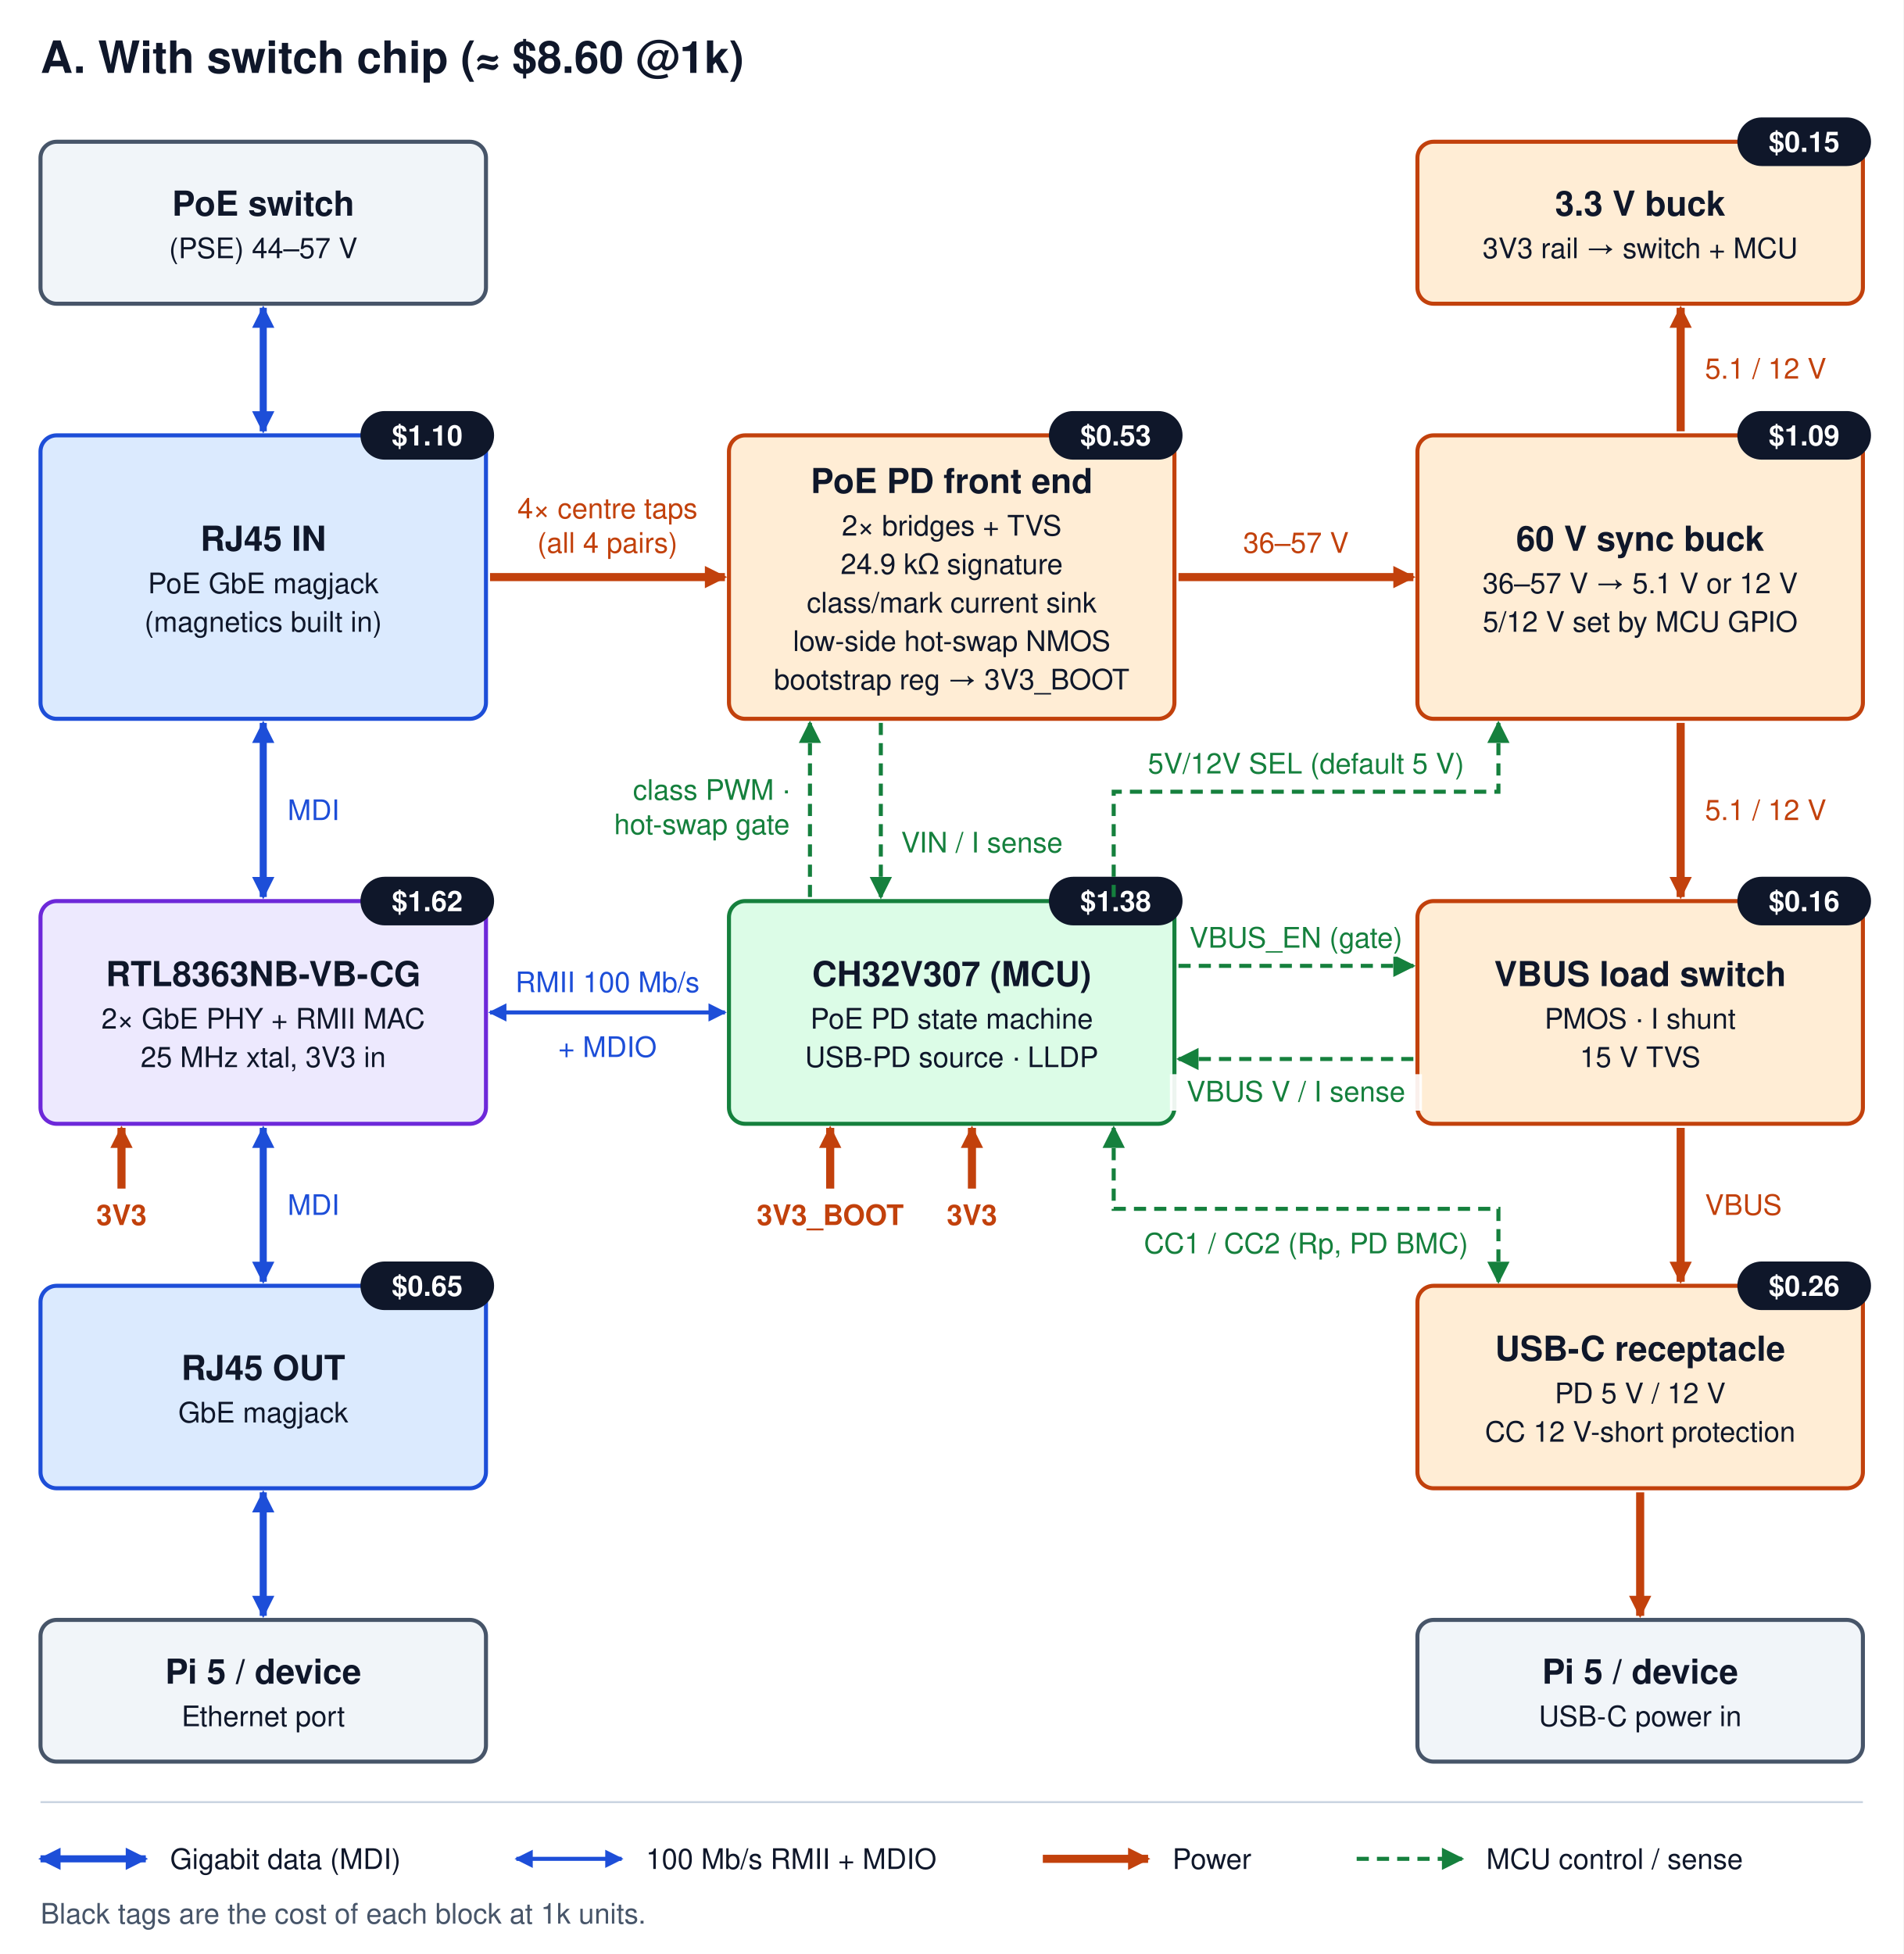
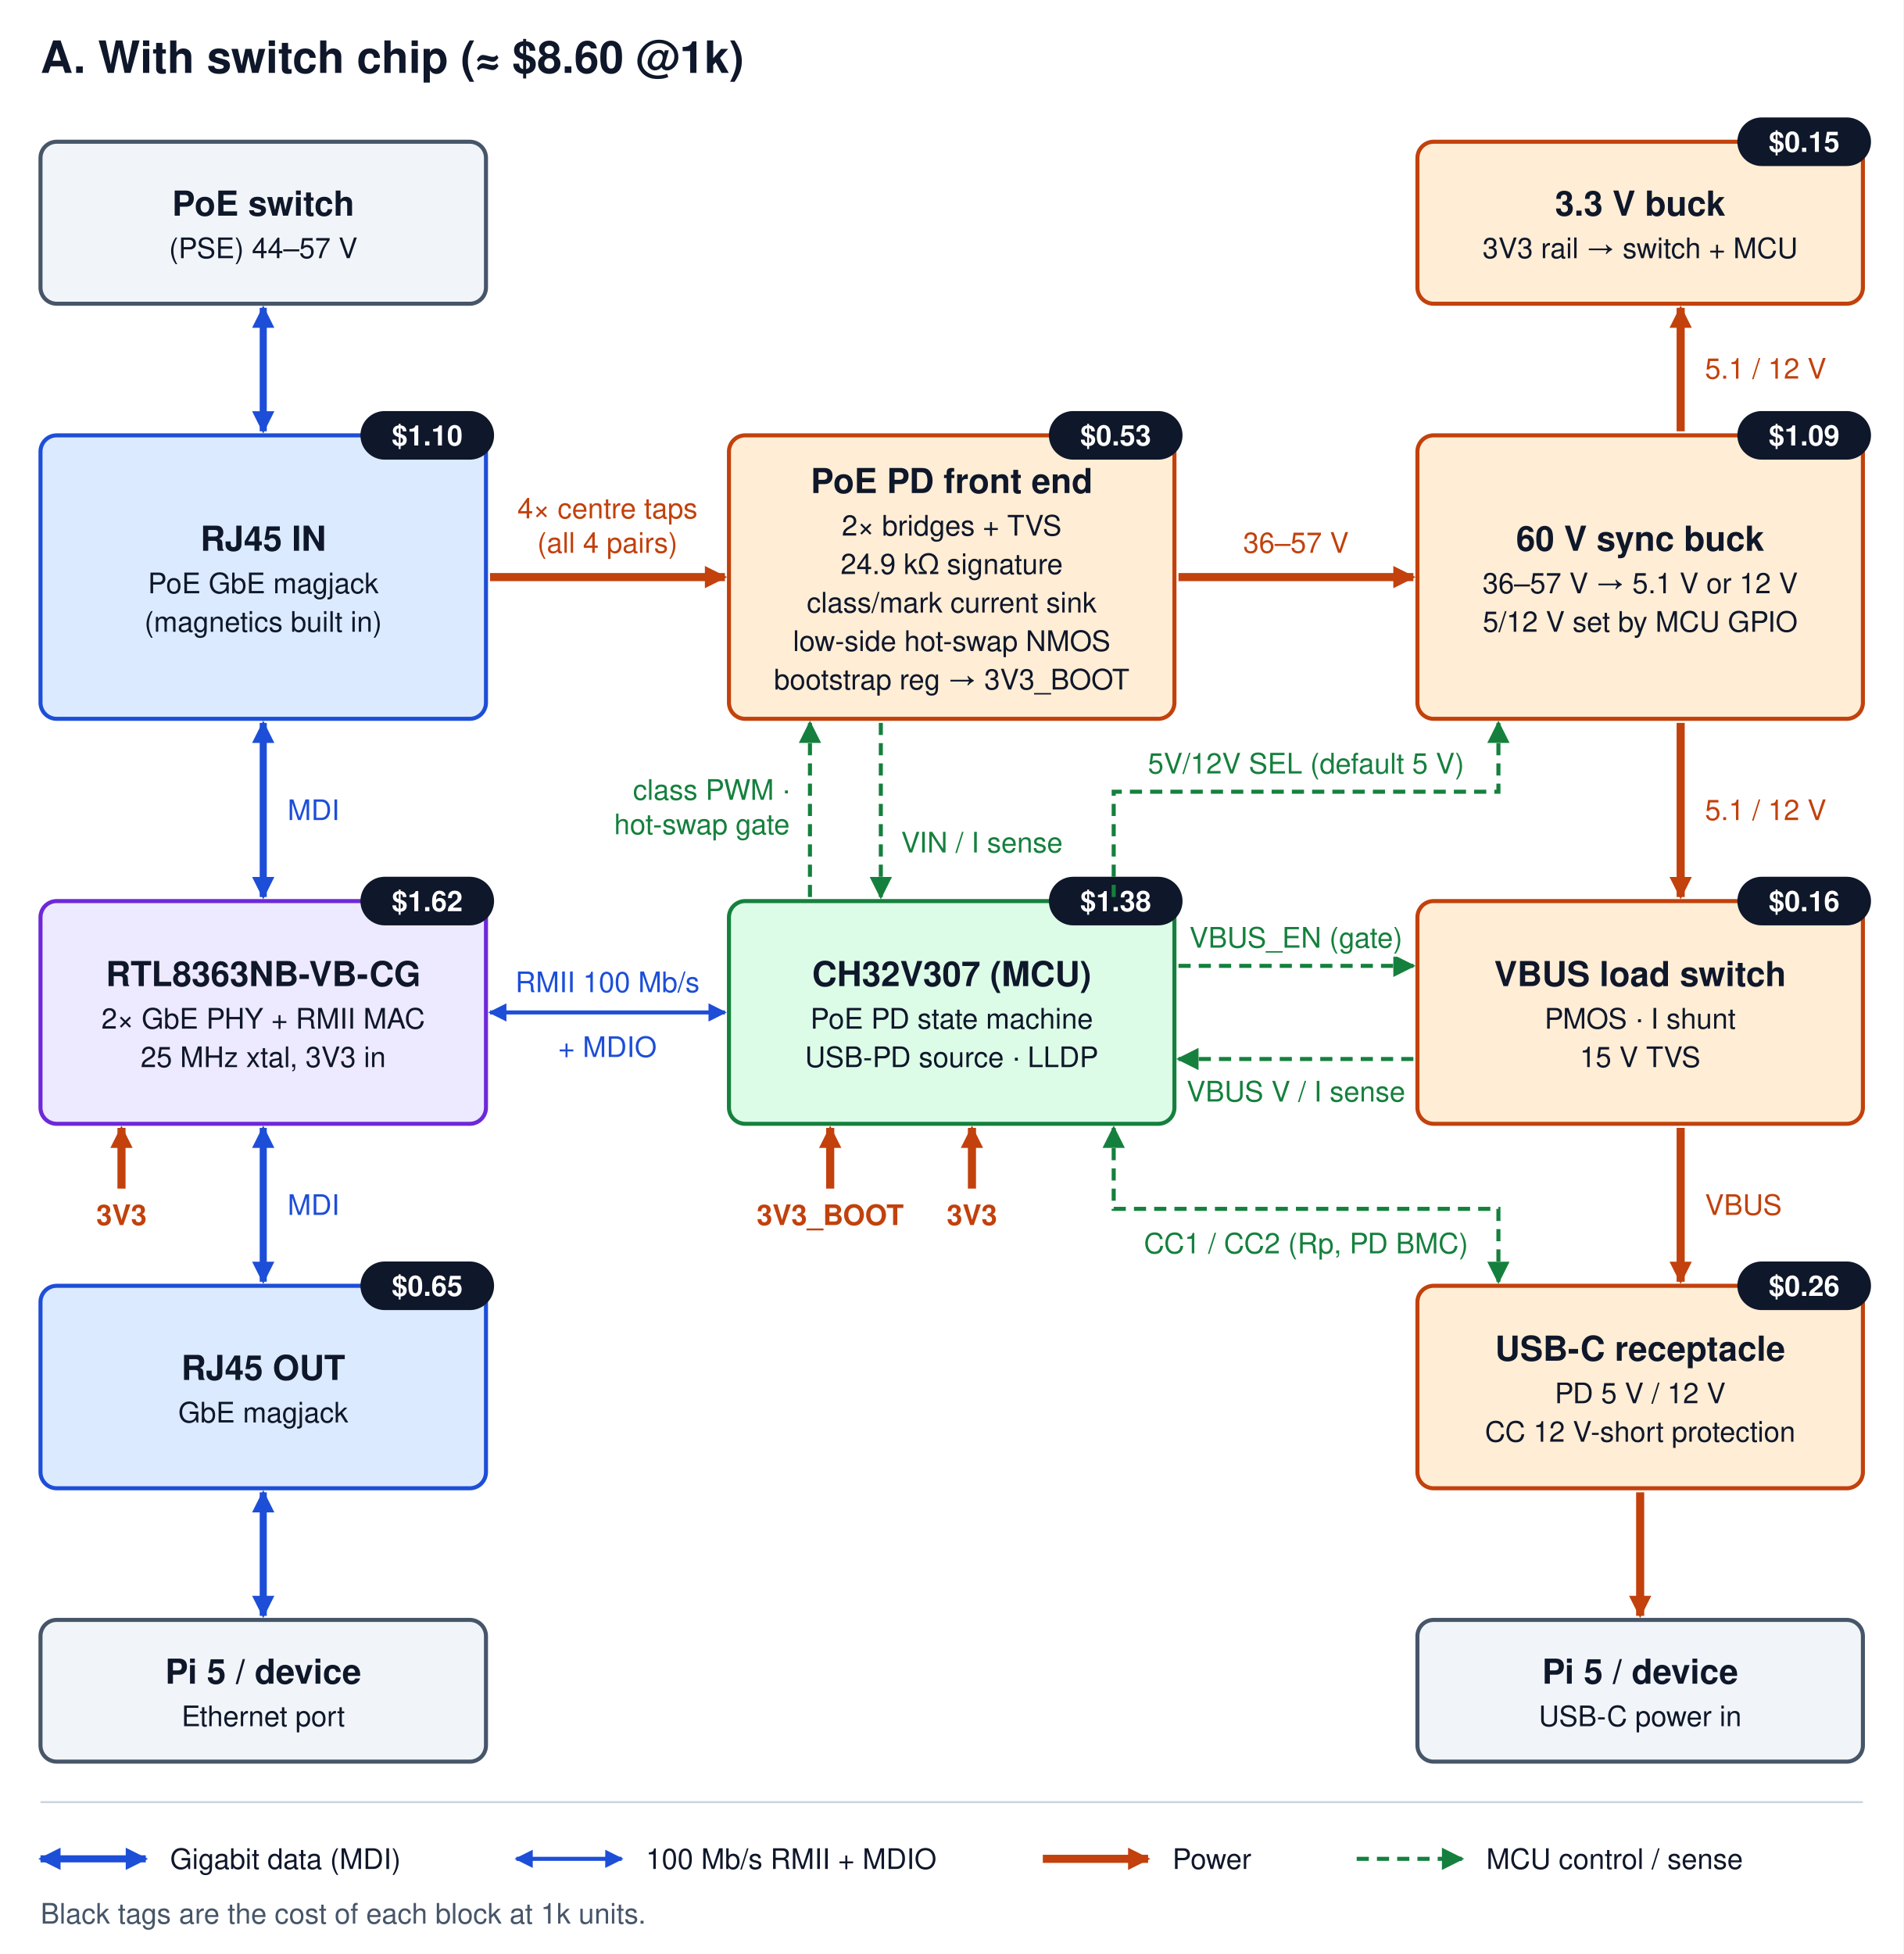
<svg xmlns="http://www.w3.org/2000/svg" viewBox="0 0 940 965" width="940" height="965" font-family="Helvetica, Arial, sans-serif">
  <defs>
    <marker id="adata" viewBox="0 0 10 10" refX="9" refY="5" markerUnits="userSpaceOnUse" markerWidth="11" markerHeight="11" orient="auto-start-reverse">
      <path d="M0,0 L10,5 L0,10 z" fill="#1d4ed8" />
    </marker>
    <marker id="armii" viewBox="0 0 10 10" refX="9" refY="5" markerUnits="userSpaceOnUse" markerWidth="9" markerHeight="9" orient="auto-start-reverse">
      <path d="M0,0 L10,5 L0,10 z" fill="#1d4ed8" />
    </marker>
    <marker id="apwr" viewBox="0 0 10 10" refX="9" refY="5" markerUnits="userSpaceOnUse" markerWidth="11" markerHeight="11" orient="auto-start-reverse">
      <path d="M0,0 L10,5 L0,10 z" fill="#c2410c" />
    </marker>
    <marker id="actl" viewBox="0 0 10 10" refX="9" refY="5" markerUnits="userSpaceOnUse" markerWidth="11" markerHeight="11" orient="auto-start-reverse">
      <path d="M0,0 L10,5 L0,10 z" fill="#15803d" />
    </marker>
  </defs>
  <rect width="940" height="965" fill="#ffffff" />
  <text x="20" y="36" font-size="22" fill="#0f172a" text-anchor="start" font-weight="700">A. With switch chip (≈ $8.60 @1k)</text>
  <rect x="20" y="70" width="220" height="80" rx="8" fill="#f1f5f9" stroke="#475569" stroke-width="2" />
  <text x="130" y="106.5" font-size="17" fill="#0f172a" text-anchor="middle" font-weight="700">PoE switch</text>
  <text x="130" y="127.5" font-size="14" fill="#0f172a" text-anchor="middle" font-weight="400">(PSE) 44–57 V</text>
  <rect x="20" y="215" width="220" height="140" rx="8" fill="#dbeafe" stroke="#1d4ed8" stroke-width="2" />
  <text x="130" y="272" font-size="17" fill="#0f172a" text-anchor="middle" font-weight="700">RJ45 IN</text>
  <text x="130" y="293" font-size="14" fill="#0f172a" text-anchor="middle" font-weight="400">PoE GbE magjack</text>
  <text x="130" y="312" font-size="14" fill="#0f172a" text-anchor="middle" font-weight="400">(magnetics built in)</text>
  <rect x="178" y="203" width="66" height="24" rx="12" fill="#0f172a" />
  <text x="211" y="220" font-size="14" fill="#ffffff" text-anchor="middle" font-weight="700">$1.10</text>
  <rect x="20" y="445" width="220" height="110" rx="8" fill="#ede9fe" stroke="#6d28d9" stroke-width="2" />
  <text x="130" y="487" font-size="17" fill="#0f172a" text-anchor="middle" font-weight="700">RTL8363NB-VB-CG</text>
  <text x="130" y="508" font-size="14" fill="#0f172a" text-anchor="middle" font-weight="400">2× GbE PHY + RMII MAC</text>
  <text x="130" y="527" font-size="14" fill="#0f172a" text-anchor="middle" font-weight="400">25 MHz xtal, 3V3 in</text>
  <rect x="178" y="433" width="66" height="24" rx="12" fill="#0f172a" />
  <text x="211" y="450" font-size="14" fill="#ffffff" text-anchor="middle" font-weight="700">$1.62</text>
  <rect x="20" y="635" width="220" height="100" rx="8" fill="#dbeafe" stroke="#1d4ed8" stroke-width="2" />
  <text x="130" y="681.5" font-size="17" fill="#0f172a" text-anchor="middle" font-weight="700">RJ45 OUT</text>
  <text x="130" y="702.5" font-size="14" fill="#0f172a" text-anchor="middle" font-weight="400">GbE magjack</text>
  <rect x="178" y="623" width="66" height="24" rx="12" fill="#0f172a" />
  <text x="211" y="640" font-size="14" fill="#ffffff" text-anchor="middle" font-weight="700">$0.65</text>
  <rect x="20" y="800" width="220" height="70" rx="8" fill="#f1f5f9" stroke="#475569" stroke-width="2" />
  <text x="130" y="831.5" font-size="17" fill="#0f172a" text-anchor="middle" font-weight="700">Pi 5 / device</text>
  <text x="130" y="852.5" font-size="14" fill="#0f172a" text-anchor="middle" font-weight="400">Ethernet port</text>
  <rect x="360" y="215" width="220" height="140" rx="8" fill="#ffedd5" stroke="#c2410c" stroke-width="2" />
  <text x="470" y="243.5" font-size="17" fill="#0f172a" text-anchor="middle" font-weight="700">PoE PD front end</text>
  <text x="470" y="264.5" font-size="14" fill="#0f172a" text-anchor="middle" font-weight="400">2× bridges + TVS</text>
  <text x="470" y="283.5" font-size="14" fill="#0f172a" text-anchor="middle" font-weight="400">24.9 kΩ signature</text>
  <text x="470" y="302.5" font-size="14" fill="#0f172a" text-anchor="middle" font-weight="400">class/mark current sink</text>
  <text x="470" y="321.5" font-size="14" fill="#0f172a" text-anchor="middle" font-weight="400">low-side hot-swap NMOS</text>
  <text x="470" y="340.5" font-size="14" fill="#0f172a" text-anchor="middle" font-weight="400">bootstrap reg → 3V3_BOOT</text>
  <rect x="518" y="203" width="66" height="24" rx="12" fill="#0f172a" />
  <text x="551" y="220" font-size="14" fill="#ffffff" text-anchor="middle" font-weight="700">$0.53</text>
  <rect x="360" y="445" width="220" height="110" rx="8" fill="#dcfce7" stroke="#15803d" stroke-width="2" />
  <text x="470" y="487" font-size="17" fill="#0f172a" text-anchor="middle" font-weight="700">CH32V307 (MCU)</text>
  <text x="470" y="508" font-size="14" fill="#0f172a" text-anchor="middle" font-weight="400">PoE PD state machine</text>
  <text x="470" y="527" font-size="14" fill="#0f172a" text-anchor="middle" font-weight="400">USB-PD source · LLDP</text>
  <rect x="518" y="433" width="66" height="24" rx="12" fill="#0f172a" />
  <text x="551" y="450" font-size="14" fill="#ffffff" text-anchor="middle" font-weight="700">$1.38</text>
  <rect x="700" y="70" width="220" height="80" rx="8" fill="#ffedd5" stroke="#c2410c" stroke-width="2" />
  <text x="810" y="106.5" font-size="17" fill="#0f172a" text-anchor="middle" font-weight="700">3.3 V buck</text>
  <text x="810" y="127.5" font-size="14" fill="#0f172a" text-anchor="middle" font-weight="400">3V3 rail → switch + MCU</text>
  <rect x="858" y="58" width="66" height="24" rx="12" fill="#0f172a" />
  <text x="891" y="75" font-size="14" fill="#ffffff" text-anchor="middle" font-weight="700">$0.15</text>
  <rect x="700" y="215" width="220" height="140" rx="8" fill="#ffedd5" stroke="#c2410c" stroke-width="2" />
  <text x="810" y="272" font-size="17" fill="#0f172a" text-anchor="middle" font-weight="700">60 V sync buck</text>
  <text x="810" y="293" font-size="14" fill="#0f172a" text-anchor="middle" font-weight="400">36–57 V → 5.1 V or 12 V</text>
  <text x="810" y="312" font-size="14" fill="#0f172a" text-anchor="middle" font-weight="400">5/12 V set by MCU GPIO</text>
  <rect x="858" y="203" width="66" height="24" rx="12" fill="#0f172a" />
  <text x="891" y="220" font-size="14" fill="#ffffff" text-anchor="middle" font-weight="700">$1.09</text>
  <rect x="700" y="445" width="220" height="110" rx="8" fill="#ffedd5" stroke="#c2410c" stroke-width="2" />
  <text x="810" y="487" font-size="17" fill="#0f172a" text-anchor="middle" font-weight="700">VBUS load switch</text>
  <text x="810" y="508" font-size="14" fill="#0f172a" text-anchor="middle" font-weight="400">PMOS · I shunt</text>
  <text x="810" y="527" font-size="14" fill="#0f172a" text-anchor="middle" font-weight="400">15 V TVS</text>
  <rect x="858" y="433" width="66" height="24" rx="12" fill="#0f172a" />
  <text x="891" y="450" font-size="14" fill="#ffffff" text-anchor="middle" font-weight="700">$0.16</text>
  <rect x="700" y="635" width="220" height="100" rx="8" fill="#ffedd5" stroke="#c2410c" stroke-width="2" />
  <text x="810" y="672" font-size="17" fill="#0f172a" text-anchor="middle" font-weight="700">USB-C receptacle</text>
  <text x="810" y="693" font-size="14" fill="#0f172a" text-anchor="middle" font-weight="400">PD 5 V / 12 V</text>
  <text x="810" y="712" font-size="14" fill="#0f172a" text-anchor="middle" font-weight="400">CC 12 V-short protection</text>
  <rect x="858" y="623" width="66" height="24" rx="12" fill="#0f172a" />
  <text x="891" y="640" font-size="14" fill="#ffffff" text-anchor="middle" font-weight="700">$0.26</text>
  <rect x="700" y="800" width="220" height="70" rx="8" fill="#f1f5f9" stroke="#475569" stroke-width="2" />
  <text x="810" y="831.5" font-size="17" fill="#0f172a" text-anchor="middle" font-weight="700">Pi 5 / device</text>
  <text x="810" y="852.5" font-size="14" fill="#0f172a" text-anchor="middle" font-weight="400">USB-C power in</text>
  <path d="M130,152 L130,213" fill="none" stroke="#1d4ed8" stroke-width="3.5" marker-start="url(#adata)" marker-end="url(#adata)" />
  <path d="M130,357 L130,443" fill="none" stroke="#1d4ed8" stroke-width="3.5" marker-start="url(#adata)" marker-end="url(#adata)" />
  <rect x="138" y="391.5" width="29.84" height="18" fill="#ffffff" opacity="0.92" />
  <text x="142" y="405" font-size="14" fill="#1d4ed8" text-anchor="start" font-weight="400">MDI</text>
  <path d="M130,557 L130,633" fill="none" stroke="#1d4ed8" stroke-width="3.5" marker-start="url(#adata)" marker-end="url(#adata)" />
  <rect x="138" y="586.5" width="29.84" height="18" fill="#ffffff" opacity="0.92" />
  <text x="142" y="600" font-size="14" fill="#1d4ed8" text-anchor="start" font-weight="400">MDI</text>
  <path d="M130,737 L130,798" fill="none" stroke="#1d4ed8" stroke-width="3.5" marker-start="url(#adata)" marker-end="url(#adata)" />
  <path d="M242,285 L358,285" fill="none" stroke="#c2410c" stroke-width="4" marker-end="url(#apwr)" />
  <rect x="245.04" y="242.5" width="109.92" height="18" fill="#ffffff" opacity="0.92" />
  <text x="300" y="256" font-size="14" fill="#c2410c" text-anchor="middle" font-weight="400">4× centre taps</text>
  <rect x="248.68" y="259.5" width="102.64" height="18" fill="#ffffff" opacity="0.92" />
  <text x="300" y="273" font-size="14" fill="#c2410c" text-anchor="middle" font-weight="400">(all 4 pairs)</text>
  <path d="M582,285 L698,285" fill="none" stroke="#c2410c" stroke-width="4" marker-end="url(#apwr)" />
  <rect x="610.52" y="259.5" width="58.96" height="18" fill="#ffffff" opacity="0.92" />
  <text x="640" y="273" font-size="14" fill="#c2410c" text-anchor="middle" font-weight="400">36–57 V</text>
  <path d="M830,213 L830,152" fill="none" stroke="#c2410c" stroke-width="4" marker-end="url(#apwr)" />
  <rect x="838" y="173.5" width="80.8" height="18" fill="#ffffff" opacity="0.92" />
  <text x="842" y="187" font-size="14" fill="#c2410c" text-anchor="start" font-weight="400">5.1 / 12 V</text>
  <path d="M830,357 L830,443" fill="none" stroke="#c2410c" stroke-width="4" marker-end="url(#apwr)" />
  <rect x="838" y="391.5" width="80.8" height="18" fill="#ffffff" opacity="0.92" />
  <text x="842" y="405" font-size="14" fill="#c2410c" text-anchor="start" font-weight="400">5.1 / 12 V</text>
  <path d="M830,557 L830,633" fill="none" stroke="#c2410c" stroke-width="4" marker-end="url(#apwr)" />
  <rect x="838" y="586.5" width="37.12" height="18" fill="#ffffff" opacity="0.92" />
  <text x="842" y="600" font-size="14" fill="#c2410c" text-anchor="start" font-weight="400">VBUS</text>
  <path d="M810,737 L810,798" fill="none" stroke="#c2410c" stroke-width="4" marker-end="url(#apwr)" />
  <path d="M410,587 L410,557" fill="none" stroke="#c2410c" stroke-width="4" marker-end="url(#apwr)" />
  <rect x="376.88" y="591.5" width="66.24" height="18" fill="#ffffff" opacity="0.92" />
  <text x="410" y="605" font-size="14" fill="#c2410c" text-anchor="middle" font-weight="700">3V3_BOOT</text>
  <path d="M480,587 L480,557" fill="none" stroke="#c2410c" stroke-width="4" marker-end="url(#apwr)" />
  <rect x="465.08" y="591.5" width="29.84" height="18" fill="#ffffff" opacity="0.92" />
  <text x="480" y="605" font-size="14" fill="#c2410c" text-anchor="middle" font-weight="700">3V3</text>
  <path d="M60,587 L60,557" fill="none" stroke="#c2410c" stroke-width="4" marker-end="url(#apwr)" />
  <rect x="45.08" y="591.5" width="29.84" height="18" fill="#ffffff" opacity="0.92" />
  <text x="60" y="605" font-size="14" fill="#c2410c" text-anchor="middle" font-weight="700">3V3</text>
  <path d="M242,500 L358,500" fill="none" stroke="#1d4ed8" stroke-width="2" marker-start="url(#armii)" marker-end="url(#armii)" />
  <rect x="248.68" y="476.5" width="102.64" height="18" fill="#ffffff" opacity="0.92" />
  <text x="300" y="490" font-size="14" fill="#1d4ed8" text-anchor="middle" font-weight="400">RMII 100 Mb/s</text>
  <rect x="274.16" y="508.5" width="51.68" height="18" fill="#ffffff" opacity="0.92" />
  <text x="300" y="522" font-size="14" fill="#1d4ed8" text-anchor="middle" font-weight="400">+ MDIO</text>
  <path d="M400,443 L400,357" fill="none" stroke="#15803d" stroke-width="2" stroke-dasharray="6 4" marker-end="url(#actl)" />
  <rect x="305.92" y="381.5" width="88.08" height="18" fill="#ffffff" opacity="0.92" />
  <text x="390" y="395" font-size="14" fill="#15803d" text-anchor="end" font-weight="400">class PWM ·</text>
  <rect x="291.36" y="398.5" width="102.64" height="18" fill="#ffffff" opacity="0.92" />
  <text x="390" y="412" font-size="14" fill="#15803d" text-anchor="end" font-weight="400">hot-swap gate</text>
  <path d="M435,357 L435,443" fill="none" stroke="#15803d" stroke-width="2" stroke-dasharray="6 4" marker-end="url(#actl)" />
  <rect x="441" y="407.5" width="102.64" height="18" fill="#ffffff" opacity="0.92" />
  <text x="445" y="421" font-size="14" fill="#15803d" text-anchor="start" font-weight="400">VIN / I sense</text>
  <path d="M550,443 L550,391 L740,391 L740,357" fill="none" stroke="#15803d" stroke-width="2" stroke-dasharray="6 4" marker-end="url(#actl)" />
  <rect x="553.64" y="368.5" width="182.72" height="18" fill="#ffffff" opacity="0.92" />
  <text x="645" y="382" font-size="14" fill="#15803d" text-anchor="middle" font-weight="400">5V/12V SEL (default 5 V)</text>
  <path d="M582,477 L698,477" fill="none" stroke="#15803d" stroke-width="2" stroke-dasharray="6 4" marker-end="url(#actl)" />
  <rect x="585.04" y="454.5" width="109.92" height="18" fill="#ffffff" opacity="0.92" />
  <text x="640" y="468" font-size="14" fill="#15803d" text-anchor="middle" font-weight="400">VBUS_EN (gate)</text>
  <path d="M698,523 L582,523" fill="none" stroke="#15803d" stroke-width="2" stroke-dasharray="6 4" marker-end="url(#actl)" />
-   <rect x="577.76" y="530.5" width="124.48" height="18" fill="#ffffff" opacity="0.92" />
  <text x="640" y="544" font-size="14" fill="#15803d" text-anchor="middle" font-weight="400">VBUS V / I sense</text>
  <path d="M550,557 L550,597 L740,597 L740,633" fill="none" stroke="#15803d" stroke-width="2" stroke-dasharray="6 4" marker-start="url(#actl)" marker-end="url(#actl)" />
  <rect x="560.92" y="605.5" width="168.16" height="18" fill="#ffffff" opacity="0.92" />
  <text x="645" y="619" font-size="14" fill="#15803d" text-anchor="middle" font-weight="400">CC1 / CC2 (Rp, PD BMC)</text>
  <line x1="20" y1="890" x2="920" y2="890" stroke="#cbd5e1" stroke-width="1" />
  <path d="M20,918 L72,918" fill="none" stroke="#1d4ed8" stroke-width="3.5" marker-start="url(#adata)" marker-end="url(#adata)" />
  <text x="84" y="923" font-size="14" fill="#0f172a" text-anchor="start" font-weight="400">Gigabit data (MDI)</text>
  <path d="M255,918 L307,918" fill="none" stroke="#1d4ed8" stroke-width="2" marker-start="url(#armii)" marker-end="url(#armii)" />
  <text x="319" y="923" font-size="14" fill="#0f172a" text-anchor="start" font-weight="400">100 Mb/s RMII + MDIO</text>
  <path d="M515,918 L567,918" fill="none" stroke="#c2410c" stroke-width="4" marker-end="url(#apwr)" />
  <text x="579" y="923" font-size="14" fill="#0f172a" text-anchor="start" font-weight="400">Power</text>
  <path d="M670,918 L722,918" fill="none" stroke="#15803d" stroke-width="2" stroke-dasharray="6 4" marker-end="url(#actl)" />
  <text x="734" y="923" font-size="14" fill="#0f172a" text-anchor="start" font-weight="400">MCU control / sense</text>
  <text x="20" y="950" font-size="14" fill="#475569" text-anchor="start" font-weight="400">Black tags are the cost of each block at 1k units.</text>
</svg>
